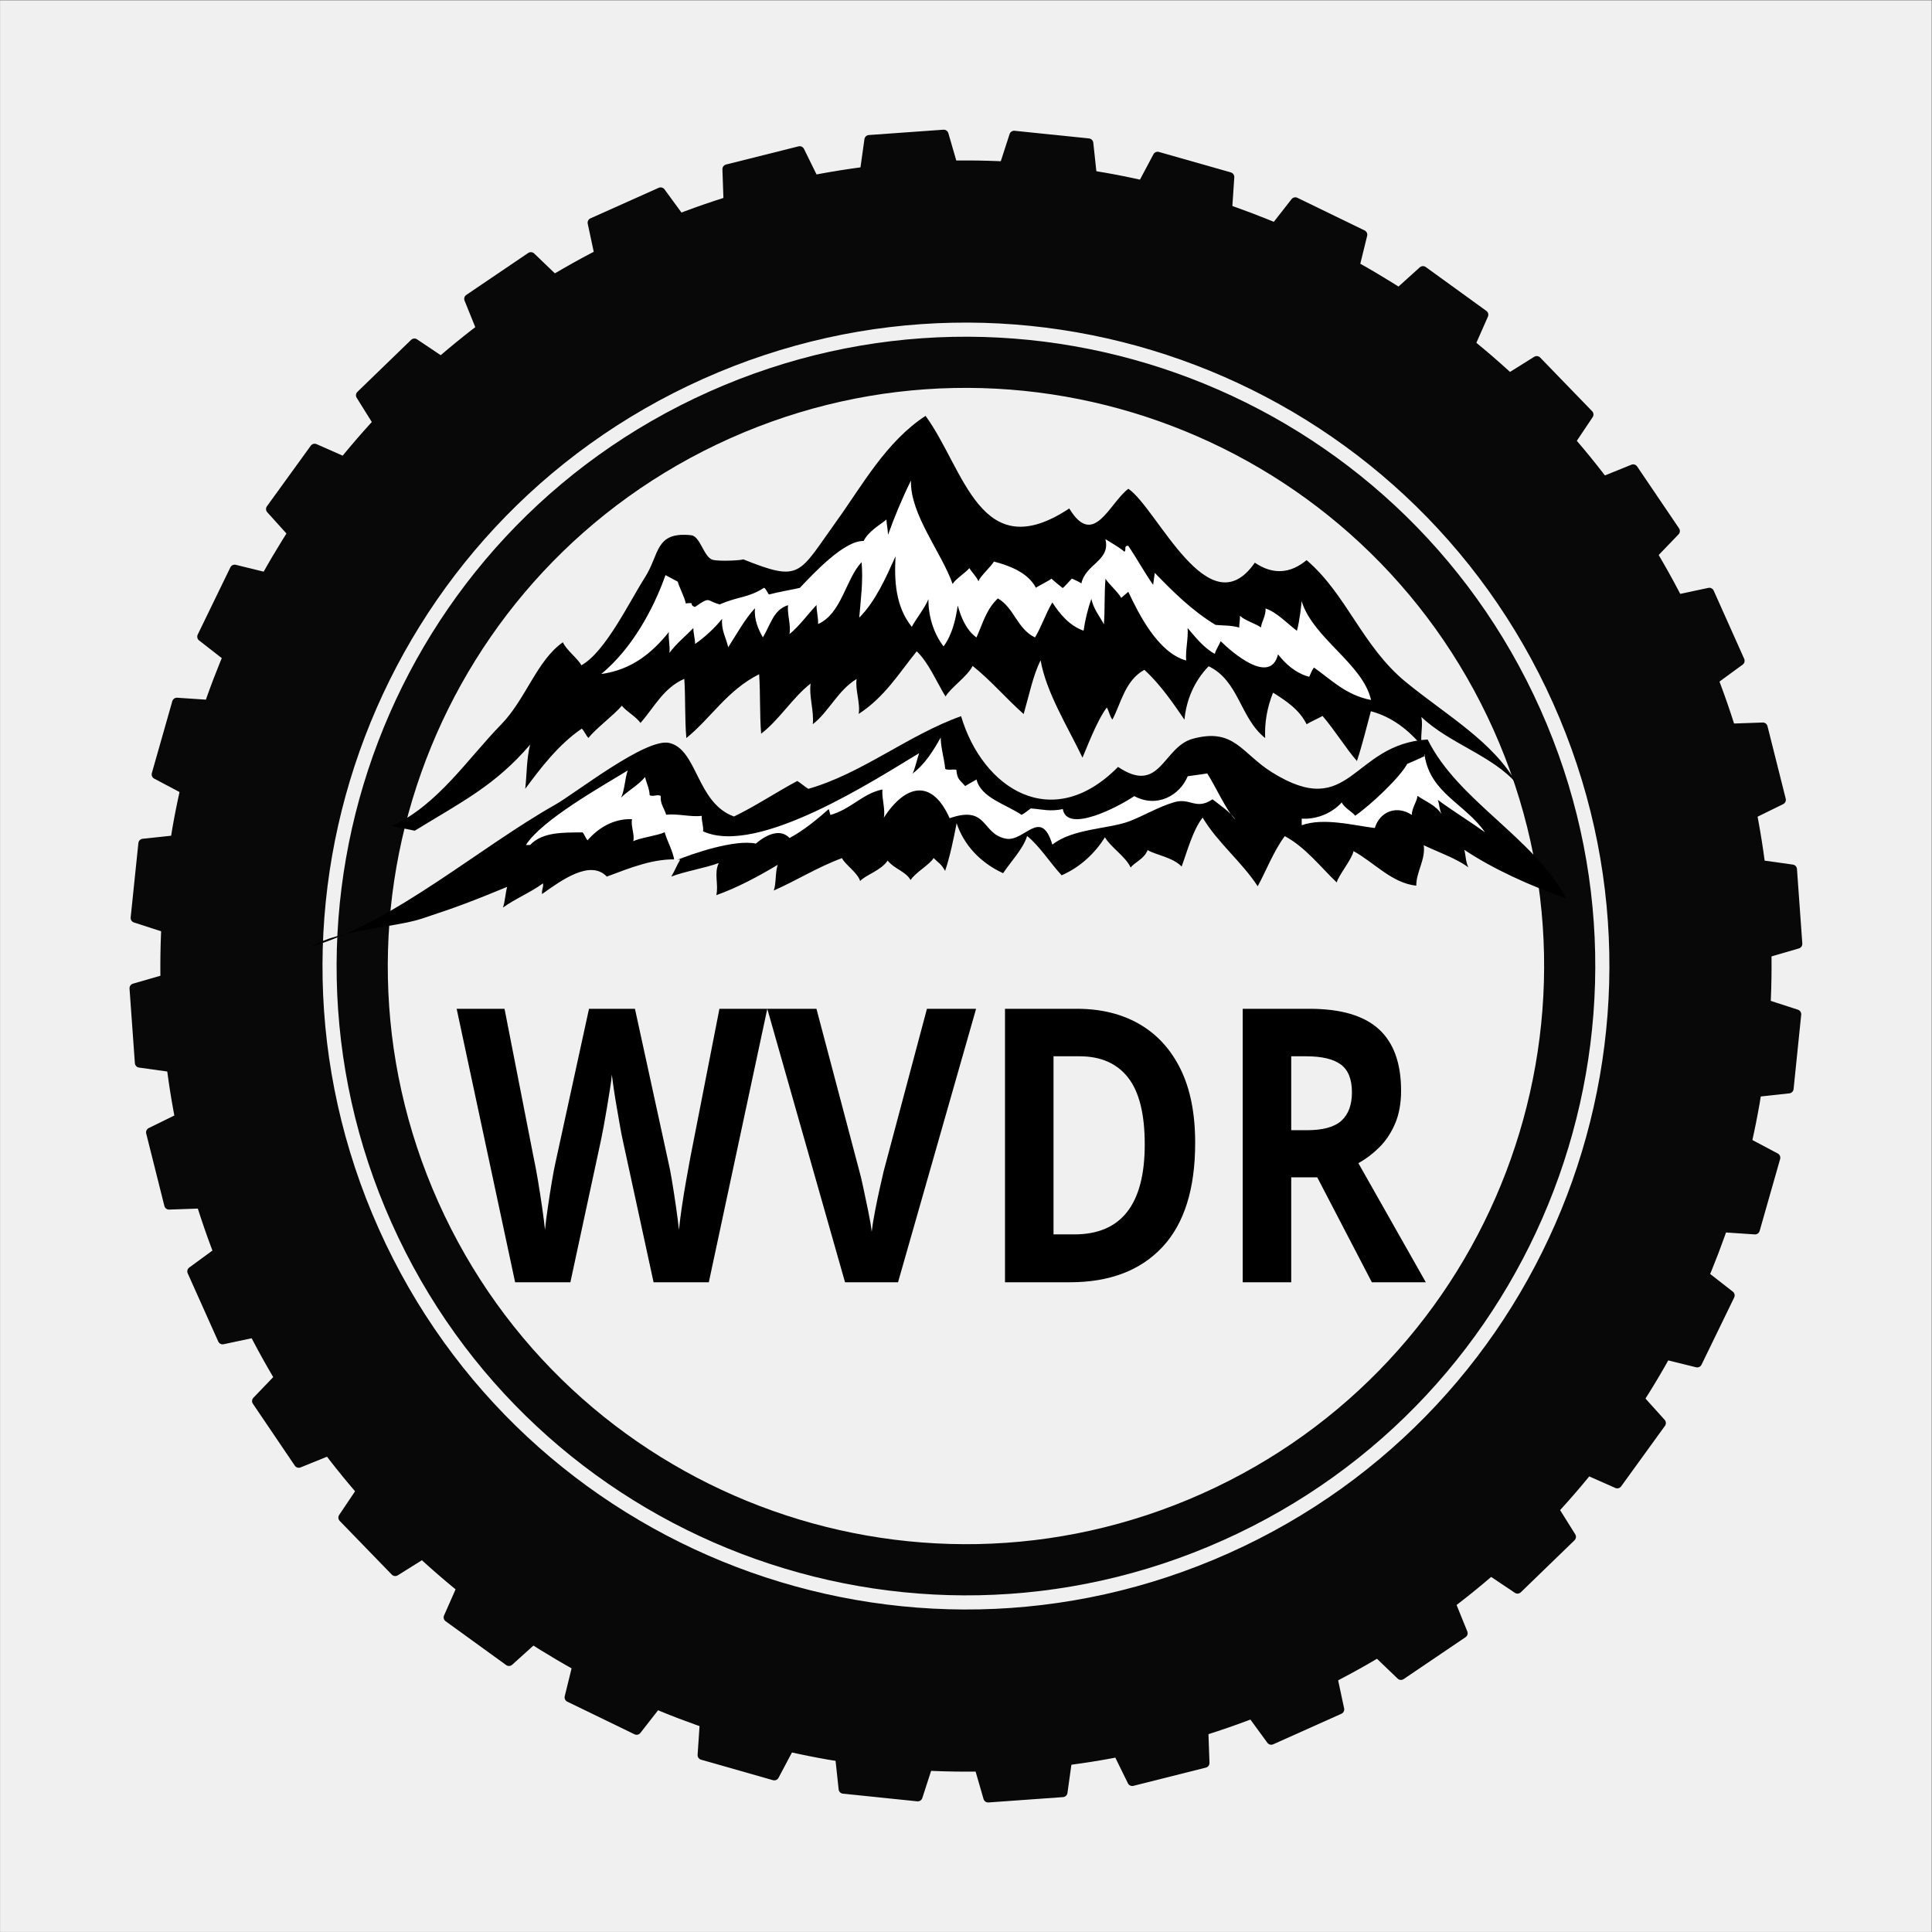
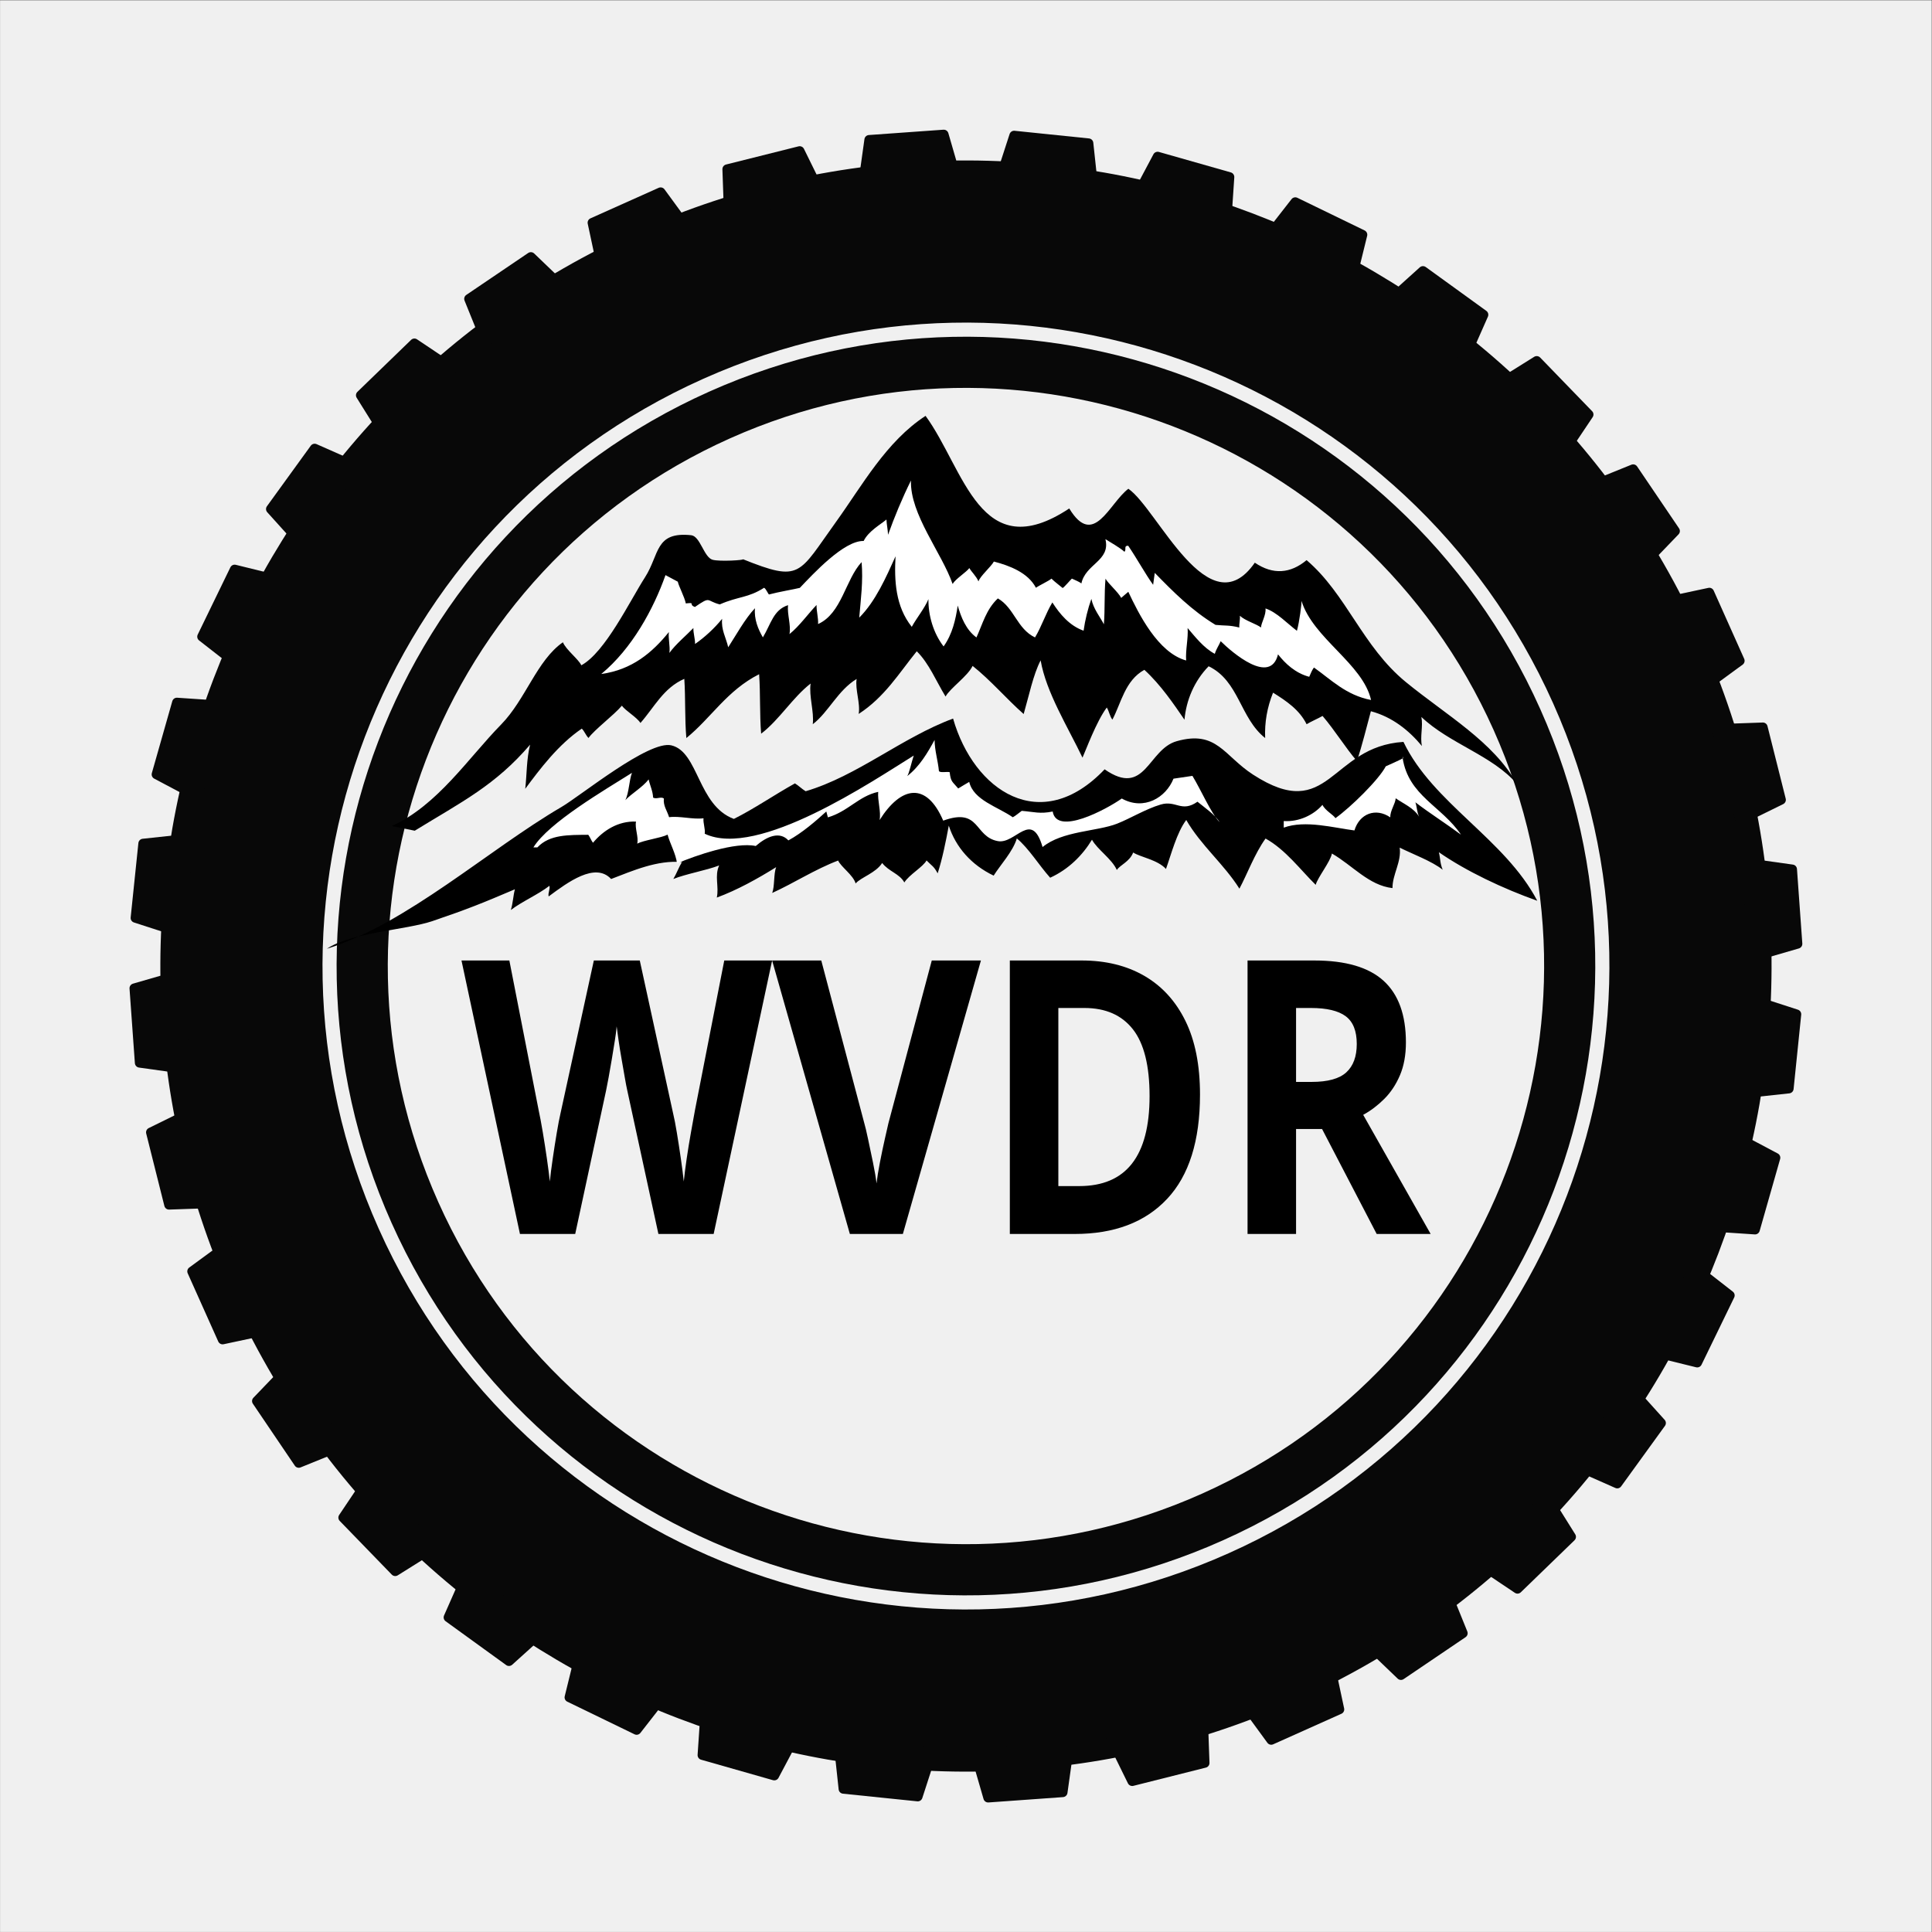
<svg xmlns="http://www.w3.org/2000/svg" version="1.1" id="svg1" width="5333.333" height="5333.333" viewBox="0 0 5333.333 5333.333">
  <defs id="defs1">
    <rect x="1473.333" y="2820" width="2564.845" height="773.333" id="rect75" />
+     <rect x="1473.333" y="2820" width="1293.333" height="773.333" id="rect75-0" />
  </defs>
  <g id="g1">
    <path id="path1" d="M -1.602,39998.4 H 39998.4 V -1.602 H -1.602 Z" style="fill:none;stroke:#000000;stroke-width:4.799;stroke-linecap:butt;stroke-linejoin:miter;stroke-miterlimit:22.926;stroke-dasharray:none;stroke-opacity:1" transform="matrix(0.1333333,0,0,-0.1333333,0,5333.333)" />
    <path id="path3" d="M 15111.6,30923 C 9078.84,28224 6375.46,21144.2 9075.2,15110.9 11773.9,9078.51 18853.6,6376.85 24886.3,9075.16 30919,11774.5 33622.4,18853.6 30923.7,24886 c -2700,6033.3 -9779.4,8736.3 -15812.1,6037 z m 16778,-5604.4 c 2938.3,-6567 -4,-14272.3 -6570.9,-17210.06 -6566.4,-2938.24 -14272.7,3.35 -17210.5,6570.06 -2938.52,6567.7 4.31,14273.6 6570.7,17211.1 6567.4,2937.8 14273,-3.7 17210.7,-6571.1" style="fill:#080808;fill-opacity:1;fill-rule:nonzero;stroke:none" transform="matrix(0.1333333,0,0,-0.1333333,0,5333.333)" />
    <path id="path4" d="M 14559.7,32156.8 C 7845.39,29153.2 4837.36,21274 7841.66,14559 10845.4,7844.68 18723.9,4837.7 25437.9,7841.71 c 6714.3,3003.59 9723,10881.89 6718.6,17595.79 -3003.4,6714.9 -10882.6,9722.7 -17596.8,6719.3 z M 35220.3,26808.5 C 38981.6,18402.7 35214.9,8538.43 26809.2,4777.86 18403,1017.29 8538.85,4782.26 4777.9,13188.1 c -3760.95,8406 5.36,18270.9 8411.2,22031.9 8406,3760.6 18271,-5.5 22031.2,-8411.5" style="fill:#080808;fill-opacity:1;fill-rule:nonzero;stroke:none" transform="matrix(0.1333333,0,0,-0.1333333,0,5333.333)" />
    <path id="path39" d="m 14391.5,35212.9 -1998.9,-894.4 -224.3,1049.7 c -10.1,45.3 13.6,91.5 56.2,110.9 l 1412.7,632.5 c 42.9,19 93.3,5.5 120.7,-32 l 633.6,-866.7" style="fill:#080808;fill-opacity:1;fill-rule:nonzero;stroke:none" transform="matrix(0.1333333,0,0,-0.1333333,0,5333.333)" />
    <path id="path40" d="m 11834.7,34007.8 -1813.8,-1227.8 -402.65,995.3 c -17.52,43.3 -2.29,93 36.2,119 l 1281.45,868.1 c 38.8,25.9 90.5,21.5 123.9,-10.9 l 774.9,-743.7" style="fill:#080808;fill-opacity:1;fill-rule:nonzero;stroke:none" transform="matrix(0.1333333,0,0,-0.1333333,0,5333.333)" />
    <path id="path41" d="m 9526.05,32377 -1572.57,-1523.5 -568.42,910.2 c -24.99,39.5 -18.57,90.9 14.84,123.6 l 1111.19,1075.8 c 33.12,32.4 85.11,37.1 123.6,11.2 l 891.36,-597.3" style="fill:#080808;fill-opacity:1;fill-rule:nonzero;stroke:none" transform="matrix(0.1333333,0,0,-0.1333333,0,5333.333)" />
    <path id="path42" d="m 7536.05,30371.1 -1283.91,-1773.5 -719.02,797.1 c -31.12,34.8 -33.8,86.4 -6.42,124.2 l 907.54,1253.1 c 27.39,37.9 77.37,51.4 120.26,32.5 l 981.55,-433.4" style="fill:#080808;fill-opacity:1;fill-rule:nonzero;stroke:none" transform="matrix(0.1333333,0,0,-0.1333333,0,5333.333)" />
    <path id="path43" d="m 5923.84,28049.4 -956.18,-1968.8 -846.07,660 c -36.48,28.7 -48.26,79 -28.05,120.9 l 675.94,1391.9 c 20.58,41.8 67.49,64.2 112.78,52.7 l 1041.58,-256.7" style="fill:#080808;fill-opacity:1;fill-rule:nonzero;stroke:none" transform="matrix(0.1333333,0,0,-0.1333333,0,5333.333)" />
    <path id="path44" d="m 4740.37,25482.4 -599.83,-2105.9 -947.75,502.9 c -41.55,21.9 -61.47,69.6 -49.02,114.5 l 423.57,1488.8 c 12.54,45 55.05,74.7 101.67,71.6 l 1071.36,-71.9" style="fill:#080808;fill-opacity:1;fill-rule:nonzero;stroke:none" transform="matrix(0.1333333,0,0,-0.1333333,0,5333.333)" />
    <path id="path45" d="m 4019.91,22749 -224.23,-2178.9 -1022.43,331 c -44.52,14.5 -72.96,58.1 -67.88,104.3 l 159.79,1540.9 c 4.69,46 41.55,83.1 87.8,87.8 l 1066.95,114.9" style="fill:#080808;fill-opacity:1;fill-rule:nonzero;stroke:none" transform="matrix(0.1333333,0,0,-0.1333333,0,5333.333)" />
    <path id="path46" d="m 3784.19,19932.3 156.73,-2183.8 -1063.6,148.6 c -46.24,6.7 -81.38,44.6 -84.83,91.2 l -110.77,1543.5 c -3.35,46.6 26.33,89.2 71.33,102.3 l 1031.14,298.2" style="fill:#080808;fill-opacity:1;fill-rule:nonzero;stroke:none" transform="matrix(0.1333333,0,0,-0.1333333,0,5333.333)" />
    <path id="path47" d="m 4042.21,17117.9 533.68,-2123.6 -1073.37,-37.4 c -46.25,-1.7 -87.8,29.4 -99,74.6 l -376.56,1500.4 c -11.2,45.2 10.83,92.4 52.67,112.7 l 962.58,473.3" style="fill:#080808;fill-opacity:1;fill-rule:nonzero;stroke:none" transform="matrix(0.1333333,0,0,-0.1333333,0,5333.333)" />
    <path id="path48" d="m 4784.61,14391.2 894.42,-1998.6 -1049.43,-223.5 c -45.29,-9.9 -91.53,13.5 -110.78,56 l -632.66,1412.5 c -18.86,42.6 -5.37,92.6 32.16,119.9 l 866.29,633.7" style="fill:#080808;fill-opacity:1;fill-rule:nonzero;stroke:none" transform="matrix(0.1333333,0,0,-0.1333333,0,5333.333)" />
    <path id="path49" d="M 5989.71,11835.3 7217.8,10021.9 6222.46,9618.59 c -43.27,-17.23 -92.87,-2.3 -118.91,36.48 l -868,1282.23 c -26.04,38.4 -21.64,90.1 10.82,123.8 l 743.34,774.2" style="fill:#080808;fill-opacity:1;fill-rule:nonzero;stroke:none" transform="matrix(0.1333333,0,0,-0.1333333,0,5333.333)" />
    <path id="path50" d="M 7620.78,9526.39 9145.09,7953.82 8235.16,7384.35 c -39.54,-24.71 -90.86,-18.58 -123.61,14.84 L 7033.78,8510.76 c -32.74,33.41 -37.53,85.11 -11.49,123.98 l 598.49,891.65" style="fill:#080808;fill-opacity:1;fill-rule:nonzero;stroke:none" transform="matrix(0.1333333,0,0,-0.1333333,0,5333.333)" />
    <path id="path51" d="m 9627.06,7535.33 1773.54,-1283.52 -796.4,-718.35 c -34.7,-31.41 -86.4,-34.47 -124.3,-7.09 l -1253.71,907.54 c -37.92,27.38 -51.42,76.98 -32.46,119.88 l 433.33,981.54" style="fill:#080808;fill-opacity:1;fill-rule:nonzero;stroke:none" transform="matrix(0.1333333,0,0,-0.1333333,0,5333.333)" />
    <path id="path52" d="m 11948.4,5923.89 1970.5,-956.18 -660.6,-846.45 c -28.7,-36.48 -79,-48.64 -120.9,-28.06 l -1392.6,675.56 c -41.9,20.3 -64.2,67.21 -52.7,112.79 l 256.3,1042.34" style="fill:#080808;fill-opacity:1;fill-rule:nonzero;stroke:none" transform="matrix(0.1333333,0,0,-0.1333333,0,5333.333)" />
    <path id="path53" d="m 14515.5,4740.04 2106.2,-599.16 -503.3,-948.8 c -21.9,-41.17 -69.5,-61.47 -114.5,-48.93 l -1489.2,424.24 c -44.9,12.45 -74.6,55.05 -71.5,101.58 l 72.3,1071.07" style="fill:#080808;fill-opacity:1;fill-rule:nonzero;stroke:none" transform="matrix(0.1333333,0,0,-0.1333333,0,5333.333)" />
    <path id="path54" d="m 17248.5,4018.62 2177.6,-224.61 -330.7,-1020.71 c -14.5,-44.62 -58.1,-72.96 -104.4,-67.88 l -1539.8,158.36 c -45.9,5.07 -83.1,41.55 -87.8,87.79 l -114.9,1067.05" style="fill:#080808;fill-opacity:1;fill-rule:nonzero;stroke:none" transform="matrix(0.1333333,0,0,-0.1333333,0,5333.333)" />
    <path id="path55" d="m 20064.8,3783.86 2184,156.73 -148.3,-1062.93 c -6.8,-45.96 -44.6,-81.38 -91.3,-84.83 l -1543.5,-110.77 c -46.6,-3.35 -89.2,26.33 -102.4,71.33 l -298.5,1030.47" style="fill:#080808;fill-opacity:1;fill-rule:nonzero;stroke:none" transform="matrix(0.1333333,0,0,-0.1333333,0,5333.333)" />
    <path id="path56" d="m 22879.3,4041.89 2123.5,533.66 38.2,-1072.69 c 1.6,-46.63 -29.4,-88.18 -74.7,-99.29 l -1500.9,-377.61 c -45.3,-11.2 -92.3,10.44 -112.9,52.28 l -473.2,963.65" style="fill:#080808;fill-opacity:1;fill-rule:nonzero;stroke:none" transform="matrix(0.1333333,0,0,-0.1333333,0,5333.333)" />
    <path id="path57" d="m 25605.7,4784.94 1999.2,894.43 223.9,-1050.1 c 9.8,-45.58 -13.5,-91.92 -56.1,-110.78 L 26360,3885.82 c -42.9,-19.24 -92.9,-5.74 -120.3,31.79 l -634,867.33" style="fill:#080808;fill-opacity:1;fill-rule:nonzero;stroke:none" transform="matrix(0.1333333,0,0,-0.1333333,0,5333.333)" />
    <path id="path58" d="m 28162.9,5989.38 1812.8,1228.76 403.2,-995.34 c 17.5,-43.28 2.3,-93.25 -36.5,-119.2 l -1281.7,-867.71 c -38.5,-26.04 -90.2,-21.93 -124,10.43 l -773.8,743.06" style="fill:#080808;fill-opacity:1;fill-rule:nonzero;stroke:none" transform="matrix(0.1333333,0,0,-0.1333333,0,5333.333)" />
    <path id="path59" d="m 30471.8,7620.07 1571.9,1524.31 569.8,-910.22 c 24.7,-39.54 18.5,-91.25 -14.9,-123.99 L 31487.1,7033.74 c -33.5,-32.75 -85.2,-37.15 -123.7,-11.11 l -891.6,597.44" style="fill:#080808;fill-opacity:1;fill-rule:nonzero;stroke:none" transform="matrix(0.1333333,0,0,-0.1333333,0,5333.333)" />
    <path id="path60" d="m 32462.2,9627.4 1283.8,1774.2 718.7,-797.7 c 31.2,-34.5 34.2,-86.5 6.8,-124.3 l -907.9,-1253.84 c -27.4,-37.82 -77.4,-51.32 -119.9,-32.36 l -981.5,434" style="fill:#080808;fill-opacity:1;fill-rule:nonzero;stroke:none" transform="matrix(0.1333333,0,0,-0.1333333,0,5333.333)" />
    <path id="path61" d="m 34073.6,11948.5 955.9,1969.4 846.8,-660 c 36.7,-28.7 48.6,-79.3 28,-121.2 l -676.2,-1391.9 c -20.3,-41.9 -67.2,-63.8 -112.5,-52.7 l -1042,256.4" style="fill:#080808;fill-opacity:1;fill-rule:nonzero;stroke:none" transform="matrix(0.1333333,0,0,-0.1333333,0,5333.333)" />
    <path id="path62" d="m 35258.4,14514.8 599.6,2106.6 948.8,-503.3 c 41.1,-22 61.5,-69.5 48.9,-114.2 l -424.5,-1489.8 c -12.6,-44.6 -55.1,-74.3 -101.7,-71.2 l -1071.1,71.9" style="fill:#080808;fill-opacity:1;fill-rule:nonzero;stroke:none" transform="matrix(0.1333333,0,0,-0.1333333,0,5333.333)" />
    <path id="path63" d="m 35978.2,17247.9 225,2178.5 1020.7,-330.9 c 44.5,-14.6 73,-57.9 68.2,-104.4 l -157.7,-1539.5 c -5.1,-46.7 -41.5,-83.4 -88.2,-88.5 l -1068,-115.2" style="fill:#080808;fill-opacity:1;fill-rule:nonzero;stroke:none" transform="matrix(0.1333333,0,0,-0.1333333,0,5333.333)" />
    <path id="path64" d="m 36213.7,20064.8 -156.8,2183.5 1062.7,-148.8 c 46.2,-6.4 81.4,-44.3 84.7,-90.9 l 110.8,-1542.9 c 3.3,-46.6 -26.3,-89.1 -71.3,-102 l -1030.1,-298.9" style="fill:#080808;fill-opacity:1;fill-rule:nonzero;stroke:none" transform="matrix(0.1333333,0,0,-0.1333333,0,5333.333)" />
    <path id="path65" d="m 35955.3,22878.6 -533.3,2124.9 1072.7,37.5 c 46.6,1.3 88.1,-29.4 99.2,-74.7 l 377.4,-1501.6 c 11.5,-44.9 -10.6,-92.2 -52.4,-112.8 l -963.6,-473.3" style="fill:#080808;fill-opacity:1;fill-rule:nonzero;stroke:none" transform="matrix(0.1333333,0,0,-0.1333333,0,5333.333)" />
    <path id="path66" d="m 35213.2,25606.4 -894,1998.4 1050.1,223.7 c 45.6,9.8 91.8,-13.9 110.8,-56.4 l 631.6,-1412.2 c 19.2,-42.5 5.7,-92.9 -31.8,-120.2 l -866.7,-633.3" style="fill:#080808;fill-opacity:1;fill-rule:nonzero;stroke:none" transform="matrix(0.1333333,0,0,-0.1333333,0,5333.333)" />
    <path id="path67" d="m 34008.4,28163.2 -1227.7,1812.4 995.1,403 c 43.1,17.5 93.1,2.3 119.2,-36.2 l 868,-1281.4 c 26,-38.5 22,-90.6 -10.5,-124 l -744.1,-773.8" style="fill:#080808;fill-opacity:1;fill-rule:nonzero;stroke:none" transform="matrix(0.1333333,0,0,-0.1333333,0,5333.333)" />
    <path id="path68" d="m 32377.1,30471.8 -1523.7,1572 910,568.7 c 39.8,24.7 91.2,18.2 123.9,-14.9 l 1075.8,-1110.9 c 32.8,-33 37.2,-85.1 11.1,-123.6 l -597.1,-891.3" style="fill:#080808;fill-opacity:1;fill-rule:nonzero;stroke:none" transform="matrix(0.1333333,0,0,-0.1333333,0,5333.333)" />
    <path id="path69" d="m 30371.5,32461.2 -1774.2,1284.1 797.4,719.1 c 34.5,31.4 86.5,34.1 124.3,6.8 l 1254.1,-907.5 c 37.8,-27.4 51.3,-77.8 32.4,-120.3 l -434,-982.2" style="fill:#080808;fill-opacity:1;fill-rule:nonzero;stroke:none" transform="matrix(0.1333333,0,0,-0.1333333,0,5333.333)" />
    <path id="path70" d="m 28049,34074 -1970.1,955.9 660.7,846.7 c 28.7,36.8 79.3,48.6 121.2,28.3 l 1391.9,-675.8 c 41.9,-20.6 63.8,-67.6 52.7,-112.5 L 28049,34074" style="fill:#080808;fill-opacity:1;fill-rule:nonzero;stroke:none" transform="matrix(0.1333333,0,0,-0.1333333,0,5333.333)" />
    <path id="path71" d="m 25482.8,35257.8 -2106,599.6 503.6,948 c 22,41.3 69.6,61.2 114.2,48.6 l 1488.5,-423.5 c 44.6,-12.5 74.3,-55.1 71.6,-101.7 l -71.9,-1071" style="fill:#080808;fill-opacity:1;fill-rule:nonzero;stroke:none" transform="matrix(0.1333333,0,0,-0.1333333,0,5333.333)" />
    <path id="path72" d="m 22750.3,35977.9 -2178.8,225.3 331.2,1021.4 c 14.6,44.6 58.1,72.9 104.4,67.8 l 1539.9,-158.7 c 46.5,-4.7 83.4,-41.6 88.5,-87.8 l 114.8,-1068" style="fill:#080808;fill-opacity:1;fill-rule:nonzero;stroke:none" transform="matrix(0.1333333,0,0,-0.1333333,0,5333.333)" />
    <path id="path73" d="m 19933.1,36212.9 -2184.7,-156.3 149,1062.9 c 6.4,46.3 44.2,81.4 90.8,84.8 l 1544,110.4 c 46.5,3.4 89.1,-26.3 102.3,-71.2 l 298.6,-1030.6" style="fill:#080808;fill-opacity:1;fill-rule:nonzero;stroke:none" transform="matrix(0.1333333,0,0,-0.1333333,0,5333.333)" />
    <path id="path74" d="m 17118.9,35954.6 -2124.5,-533.6 -37.6,1073 c -1.6,46.6 29.4,88.1 74.3,99.6 l 1501.4,376.3 c 45,11.2 92.3,-10.5 112.9,-52.4 l 473.5,-962.9" style="fill:#080808;fill-opacity:1;fill-rule:nonzero;stroke:none" transform="matrix(0.1333333,0,0,-0.1333333,0,5333.333)" />
-     <text xml:space="preserve" id="text75" style="font-style:normal;font-variant:normal;font-weight:800;font-stretch:normal;font-size:682.667px;font-family:Cantarell;-inkscape-font-specification:'Cantarell, Ultra-Bold';font-variant-ligatures:normal;font-variant-caps:normal;font-variant-numeric:normal;font-variant-east-asian:normal;text-align:start;writing-mode:lr-tb;direction:ltr;white-space:pre;shape-inside:url(#rect75);display:inline;fill:#000000;fill-opacity:1" transform="matrix(1.298983,0,0,1.548788,-653.2229,-1777.348)">
-       <tspan x="1473.334" y="3433.044" id="tspan1">WVDR</tspan>
+     <text xml:space="preserve" id="text75" style="font-style:normal;font-variant:normal;font-weight:800;font-stretch:normal;font-size:682.667px;font-family:Cantarell;-inkscape-font-specification:'Cantarell, Ultra-Bold';font-variant-ligatures:normal;font-variant-caps:normal;font-variant-numeric:normal;font-variant-east-asian:normal;text-align:start;writing-mode:lr-tb;direction:ltr;white-space:pre;shape-inside:url(#rect75);display:inline;fill:#000000;fill-opacity:1" transform="matrix(1.298983,0,0,1.548788,-639.8896,-1910.681)">
+       <tspan x="1473.334" y="3433.044" id="tspan2">WVDR</tspan>
    </text>
    <path id="path78" d="m 1081.423,2280.392 c 126.812,-57.637 211.237,-187.793 301.795,-280.197 67.82,-69.198 99.113,-177.661 170.724,-227.185 8.478,20.81 42.935,46.412 50.788,63.565 65.906,-35.65 133.883,-177.577 175.959,-243.16 40.396,-63.06 26.878,-126.583 127.437,-115.904 24.925,2.69 34.965,60.874 58.835,67.684 19.299,5.549 90.363,1.135 83.682,-1.555 161.309,64.615 152.558,42.166 257.727,-103.713 71.532,-99.341 137.751,-221.005 246.671,-291.926 107.474,147.35 150.604,418.551 396.65,255.646 67.43,111.028 109.857,-13.957 163.184,-54.4 80.518,54.946 222.097,386.937 349.066,204.063 50.279,34.179 98.567,30.017 142.908,-7.063 110.326,94.001 153.925,238.325 274.018,336.573 111.654,91.395 241.904,164.629 306.834,281.627 -66.61,-78.489 -186.234,-111.238 -263.938,-185.228 5.118,26.275 -4.18,53.98 1.524,80.213 -35.395,-42.587 -81.182,-80.086 -140.954,-96.062 -12.853,47.211 -23.206,91.311 -38.481,137.429 -29.691,-33.8 -61.14,-85.005 -94.894,-124.397 -11.408,6.643 -33.207,16.017 -44.029,22.87 -19.768,-39.77 -55.28,-63.859 -92.628,-87.149 -16.408,40.779 -23.597,82.272 -21.8,125.279 -69.735,-55.283 -71.884,-157.776 -156.074,-198.177 -40.2,41.367 -61.922,94.338 -66.649,147.561 -28.949,-42.124 -65.555,-96.524 -110.756,-137.723 -53.561,29.386 -64.187,92.446 -88.253,137.513 -7.423,-9.501 -9.142,-23.5 -15.471,-33.464 -28.675,38.298 -58.288,119.184 -67.039,138.396 -40.005,-83.702 -100.637,-180.857 -115.522,-268.552 -20.159,38.13 -32.66,99.088 -46.881,148.191 -48.209,-42.629 -90.831,-93.119 -140.955,-132.889 -13.517,28.419 -61.687,61 -74.697,84.543 -26.683,-43.806 -45.474,-91.269 -79.463,-124.985 -49.225,60.79 -88.487,126.415 -160.371,173.037 5.196,-29.176 -10.236,-67.264 -5.626,-96.566 -51.959,31.53 -77.47,91.563 -121.07,124.943 4.063,-35.145 -10.978,-77.312 -5.938,-112.289 -49.42,38.215 -86.104,99.845 -136.579,138.438 -4.454,-54.232 -1.719,-110.103 -5.586,-164.167 -88.839,44.857 -132.008,120.277 -200.884,176.19 -4.688,-53.685 -2.032,-109.683 -5.626,-163.452 -57.585,25.098 -82.823,78.405 -121.069,121.79 -10.626,-16.396 -41.294,-33.59 -51.256,-47.673 -22.893,26.864 -74.736,65.288 -92.199,89.125 -8.243,-8.492 -10.626,-18.161 -18.518,-25.812 -65.203,44.352 -115.053,111.028 -156.113,166.142 4.61,-39.518 3.321,-81.684 13.478,-121.832 -96.184,112.247 -187.757,157.272 -318.437,237.484" style="fill:#000000;fill-opacity:1;fill-rule:nonzero;stroke:none;stroke-width:0.405" />
-     <path id="path79" d="m 862.333,2612.467 c 230.301,-70.039 461.111,-273.008 670.668,-391.309 55.358,-31.236 250.265,-185.103 314.491,-170.262 78.174,18.035 75.087,165.722 178.654,203.096 57.859,-27.788 115.131,-66.087 174.67,-98.079 9.532,5.339 19.768,15.344 30.629,21.651 147.362,-41.788 276.127,-148.738 421.653,-200.573 59.07,199.396 250.812,325.18 433.334,140.078 117.006,78.657 123.374,-55.073 206.119,-77.648 114.506,-31.236 134.548,39.812 218.347,92.278 219.285,137.05 219.48,-77.564 430.091,-90.344 84.112,169.59 290.192,267.964 382.664,438.562 -97.864,-33.548 -203.345,-81.684 -281.363,-133.982 4.493,17.951 3.126,30.521 10.978,48.388 -30.473,-23.5 -84.932,-42.797 -123.062,-61.084 5.548,39.56 -20.784,73.654 -20.588,111.7 -67.626,-7.315 -114.584,-62.976 -173.185,-95.431 -4.375,22.617 -40.982,66.297 -46.412,86.476 -43.834,-41.662 -86.143,-97.197 -143.377,-127.844 -31.332,42.04 -52.468,98.332 -74.736,138.354 -43.99,-67.558 -110.443,-119.73 -152.05,-189.601 -27.23,34.852 -43.247,95.683 -57.976,135.243 -23.87,-25.518 -73.564,-32.665 -93.761,-45.446 -10.392,25.729 -37.075,34.011 -46.803,48.262 -13.947,-30.563 -55.71,-56.418 -71.024,-83.618 -26.917,42.839 -66.727,81.726 -119.585,104.974 -32.66,-35.271 -60.711,-80.675 -95.324,-108.505 -11.017,36.197 -48.014,74.243 -66.258,102.704 -64.109,-29.47 -108.724,-79.077 -128.336,-138.059 -8.399,43.974 -18.362,91.689 -31.801,131.796 -11.329,-20.348 -16.135,-20.095 -31.762,-35.608 -10.353,18.119 -49.85,39.434 -63.484,60.706 -14.143,-24.51 -44.224,-29.89 -63.445,-53.685 -18.361,27.831 -61.023,39.56 -75.868,56.544 -6.642,-22.996 -42.154,-45.865 -50.045,-63.312 -66.18,24.173 -127.359,62.766 -188.539,89.462 7.306,-17.951 3.829,-53.307 11.369,-71.258 -53.092,31.95 -112.084,63.565 -169.825,83.996 6.876,-29.933 -7.11,-59.781 6.798,-88.705 -37.27,13.873 -95.285,23.375 -131.071,37.458 9.415,-15.555 15.666,-32.371 24.534,-46.748 -70.36,-5.97 -140.095,23.711 -202.485,46.748 -45.553,-47.547 -124.312,9.249 -178.615,48.136 -2.539,-9.081 4.805,-20.39 2.266,-29.386 -33.364,24.804 -78.252,43.133 -110.404,66.844 5.899,-17.615 6.602,-38.719 11.603,-57.217 -94.269,38.719 -133.61,54.232 -235.888,87.822 -74.384,24.383 -233.974,31.698 -301.795,76.429" style="fill:#000000;fill-opacity:1;fill-rule:nonzero;stroke:none;stroke-width:0.405" />
+     <path id="path79" d="m 902.333,2619.133 c 222.317,-70.039 445.125,-273.008 647.417,-391.309 53.439,-31.236 241.588,-185.103 303.588,-170.262 75.463,18.035 72.484,165.722 172.461,203.096 55.853,-27.788 111.14,-66.087 168.614,-98.079 9.202,5.339 19.082,15.344 29.567,21.651 142.253,-41.788 266.554,-148.738 407.035,-200.573 57.022,199.396 242.116,325.18 418.311,140.078 112.95,78.657 119.097,-55.073 198.973,-77.648 110.536,-31.236 129.883,39.812 210.777,92.278 211.682,137.05 211.871,-77.564 415.181,-90.344 81.196,169.59 280.131,267.964 369.397,438.562 -94.471,-33.548 -196.295,-81.684 -271.608,-133.982 4.337,17.951 3.017,30.521 10.597,48.388 -29.416,-23.5 -81.988,-42.797 -118.796,-61.084 5.355,39.56 -20.063,73.654 -19.875,111.7 -65.281,-7.315 -110.612,-62.976 -167.181,-95.431 -4.224,22.617 -39.561,66.297 -44.803,86.476 -42.314,-41.662 -83.157,-97.197 -138.406,-127.844 -30.246,42.04 -50.649,98.332 -72.145,138.354 -42.465,-67.558 -106.614,-119.73 -146.778,-189.601 -26.286,34.852 -41.748,95.683 -55.966,135.243 -23.043,-25.518 -71.013,-32.665 -90.511,-45.446 -10.032,25.729 -35.789,34.011 -45.18,48.262 -13.463,-30.563 -53.779,-56.418 -68.562,-83.618 -25.984,42.839 -64.414,81.726 -115.439,104.974 -31.528,-35.271 -58.606,-80.675 -92.019,-108.505 -10.635,36.197 -46.349,74.243 -63.961,102.704 -61.887,-29.47 -104.955,-79.077 -123.887,-138.059 -8.108,43.974 -17.725,91.689 -30.698,131.796 -10.937,-20.348 -15.575,-20.095 -30.661,-35.608 -9.994,18.119 -48.121,39.434 -61.283,60.706 -13.652,-24.51 -42.691,-29.89 -61.246,-53.685 -17.725,27.831 -58.907,39.56 -73.238,56.544 -6.411,-22.996 -40.692,-45.865 -48.31,-63.312 -63.886,24.173 -122.944,62.766 -182.002,89.462 7.052,-17.951 3.696,-53.307 10.974,-71.258 -51.252,31.95 -108.198,63.565 -163.938,83.996 6.638,-29.933 -6.864,-59.781 6.562,-88.705 -35.978,13.873 -91.982,23.375 -126.527,37.458 9.089,-15.555 15.123,-32.371 23.684,-46.748 -67.921,-5.97 -135.238,23.711 -195.465,46.748 -43.973,-47.547 -120.002,9.249 -172.423,48.136 -2.451,-9.081 4.639,-20.39 2.187,-29.386 -32.207,24.804 -75.539,43.133 -106.576,66.844 5.695,-17.615 6.373,-38.719 11.201,-57.217 -91.001,38.719 -128.978,54.232 -227.71,87.822 -71.805,24.383 -225.862,31.698 -291.332,76.429" style="fill:#000000;fill-opacity:1;fill-rule:nonzero;stroke:none;stroke-width:0.398" />
    <path id="path80" d="m 1837.1,1587.613 c -32.777,92.951 -92.316,202.885 -177.287,272.966 85.166,-11.687 140.916,-59.235 186.663,-115.778 -2.305,17.573 3.985,38.887 1.446,57.595 17.268,-24.173 47.428,-49.019 66.219,-68.736 -0.625,13.747 5.04,30.269 4.571,44.016 26.761,-18.413 53.913,-43.638 74.814,-69.492 -3.36,29.848 10.665,51.919 16.721,78.573 20.159,-30.942 46.295,-78.699 73.876,-107.791 -2.813,30.605 8.751,57.973 21.838,80.507 22.308,-37.079 29.066,-75.966 69.423,-88.915 -2.735,24.804 8.712,55.535 3.946,79.834 26.605,-20.978 52.741,-57.511 74.775,-80.296 -0.469,16.564 5.313,36.112 4.219,52.592 65.36,-29.176 75.361,-122.673 120.132,-170.935 4.61,52.214 -2.266,102.998 -6.524,153.236 45.201,-45.025 74.384,-112.121 100.246,-169.337 -3.75,66.76 -0.313,138.354 44.81,194.73 12.15,-22.786 35.942,-51.752 45.943,-76.429 -0.508,44.941 13.361,93.413 41.88,130.535 24.3,-33.884 33.285,-74.285 39.028,-112.794 9.181,32.245 22.776,66.844 51.647,88.032 17.307,-37.836 26.839,-77.48 59.148,-107.791 45.279,25.981 52.741,83.786 102.552,107.707 18.322,-30.353 29.379,-65.961 47.897,-96.608 20.354,31.992 47.232,64.237 86.182,78.026 4.102,-29.302 11.876,-60.916 21.487,-87.822 5.587,27.788 24.144,49.776 34.536,70.123 3.321,-41.409 0.742,-84.543 4.532,-125.952 6.876,13.117 34.301,36.323 43.325,53.097 4.805,-3.994 14.064,-12.486 19.573,-16.816 28.402,60.201 81.612,168.034 159.707,189.601 -2.227,-28.671 6.212,-61.042 3.985,-89.587 19.885,23.122 44.732,55.409 75.126,71.216 3.672,-12.99 11.212,-22.87 16.174,-34.893 31.683,31.194 136.97,122.337 158.301,36.323 19.729,25.266 47.974,51.962 86.143,61.967 4.922,-10.468 6.172,-15.975 13.009,-25.644 47.271,33.422 88.644,76.513 157.714,89.671 -23.089,-100.56 -160.019,-169.8 -192.054,-273.555 0.625,7.147 -5.665,58.057 -12.658,82.525 -25.55,-19.128 -55.905,-51.667 -86.729,-61.673 2.031,18.33 -11.447,38.172 -12.502,52.592 -12.033,-9.753 -43.365,-18.456 -58.288,-32.413 1.133,10.805 -2.266,22.45 -1.485,32.455 -28.558,-7.147 -39.77,-4.54 -65.672,-7.273 -65.516,-39.728 -116.538,-91.017 -167.716,-143.525 -1.211,10.384 -3.164,22.113 -4.532,32.876 -21.643,-30.017 -45.084,-73.066 -68.836,-107.833 -13.478,0.041 -3.751,10.384 -10.47,16.648 -9.845,-9.754 -39.575,-26.738 -52.428,-34.809 14.767,60.412 -55.905,68.063 -66.61,123.598 5.938,-1.177 -27.503,-15.345 -26.019,-14.672 -3.672,3.237 -21.995,24.888 -25.433,25.939 -7.657,-6.6 -20.901,-16.102 -30.902,-25.897 -6.368,5.928 -33.285,18.371 -42.857,25.224 -21.721,-41.536 -72.04,-60.874 -116.069,-72.393 -7.345,13.957 -38.286,40.442 -42.544,54.862 -5.782,-14.252 -20.081,-27.158 -25.12,-36.869 -8.478,11.519 -38.013,29.807 -46.256,43.932 -29.848,-85.846 -118.022,-192.586 -114.975,-285.62 -23.948,48.346 -46.099,101.653 -63.211,149.831 -0.547,-13.369 -3.907,-28.713 -4.493,-42.166 -15.431,13.369 -49.381,31.656 -62.859,59.234 -54.46,-1.429 -139.001,90.512 -176.232,129.483 -17.268,4.204 -58.484,11.057 -85.01,18.203 -2.617,-1.051 -7.735,-15.134 -13.595,-18.497 -44.888,28.629 -70.673,23.29 -122.398,45.95 -38.559,-9.879 -23.48,-23.963 -68.563,7.063 -19.378,-7.105 3.672,-13.117 -25.159,-9.795 -3.555,-17.867 -19.924,-48.346 -22.112,-59.991" style="fill:#ffffff;fill-opacity:1;fill-rule:nonzero;stroke:none;stroke-width:0.405" />
-     <path id="path81" d="m 1451.819,2332.564 c 43.326,-68.189 203.931,-158.659 281.284,-205.786 -8.048,20.011 -8.399,55.535 -18.948,75.378 17.659,-18.161 49.186,-35.482 66.571,-57.216 3.829,16.9 12.033,32.413 12.697,49.986 8.712,5.802 22.62,-3.615 30.668,2.691 -2.031,20.81 9.142,32.917 15.002,51.583 29.73,-3.994 68.251,6.937 98.254,2.985 -1.641,12.78 5.586,30.017 3.438,42.671 151.073,69.703 479.433,-145.585 596.518,-215.75 -6.056,17.194 -12.892,49.355 -18.635,56.712 35.668,-26.864 58.484,-64.868 78.174,-99.845 0.312,29.764 9.532,56.502 12.462,86.308 5.391,4.961 22.815,0.589 30.629,2.691 3.047,27.578 8.243,26.149 24.339,44.941 9.532,-5.97 22.581,-12.78 31.449,-18.119 12.072,50.406 81.104,68.441 124.351,97.617 7.266,-3.489 19.338,-13.411 25.511,-17.699 34.418,2.691 51.92,9.123 88.37,1.808 11.369,67.642 152.597,-5.465 197.172,-35.86 63.054,34.01 125.914,-2.186 147.596,-54.778 11.993,-1.85 41.216,-6.054 54.03,-7.735 24.417,38.593 52.741,102.704 77.627,127.844 -12.228,-20.137 -44.185,-41.41 -63.211,-56.502 -45.865,30.941 -60.75,-4.877 -105.052,7.819 -43.052,12.36 -86.338,38.383 -124.585,52.844 -57.155,21.65 -156.113,19.675 -212.487,64.489 -31.332,-104.26 -76.923,-7.189 -127.75,-16.396 -68.485,-12.36 -49.459,-93.749 -155.8,-56.502 -48.17,-108.421 -120.522,-95.347 -181.624,-1.598 4.61,-23.374 -6.172,-53.769 -3.946,-77.816 -55.515,11.519 -85.831,54.022 -143.611,70.375 -1.563,-5.381 -3.008,-10.804 -4.493,-16.227 -30.004,26.401 -69.383,59.445 -108.255,79.792 -24.847,-25.729 -60.828,-11.645 -93.175,15.471 -58.015,-11.981 -171.701,26.275 -224.637,48.052 -3.672,-27.41 -19.69,-53.475 -26.956,-79.414 -18.479,9.291 -68.641,15.303 -86.651,24.93 4.532,-17.951 -7.462,-42.965 -3.438,-61 -51.608,-1.934 -93.879,24.93 -122.866,58.52 -5.548,-7.105 -8.126,-15.176 -13.361,-22.029 -56.14,0.588 -110.209,-1.345 -145.291,34.767" style="fill:#ffffff;fill-opacity:1;fill-rule:nonzero;stroke:none;stroke-width:0.405" />
-     <path id="path82" d="m 3593.408,2259.876 c 44.849,2.775 86.299,-17.783 110.482,-44.688 8.048,16.017 30.746,27.032 37.075,36.701 44.029,-30.479 123.999,-106.446 143.65,-143.105 0.977,-0.589 38.208,-16.228 49.303,-22.323 -0.313,-6.937 -0.743,-7.105 -1.211,-0.504 17.034,104.638 111.342,132.258 166.583,211.546 -42.388,-30.437 -88.214,-58.394 -130.211,-89.419 4.532,11.981 4.024,26.275 10.665,39.77 -15.275,-24.51 -44.967,-35.818 -66.766,-50.827 -1.562,16.732 -15.9,33.59 -15.588,52.592 -41.177,-27.284 -87.784,-10.51 -102.239,36.154 -57.585,-6.979 -140.72,-29.428 -201.743,-7.735" style="fill:#ffffff;fill-opacity:1;fill-rule:nonzero;stroke:none;stroke-width:0.405" />
+     <path id="path81" d="m 1472.48,2339.23 c 41.904,-68.189 197.241,-158.659 272.056,-205.786 -7.784,20.011 -8.124,55.535 -18.326,75.378 17.079,-18.161 47.572,-35.482 64.387,-57.216 3.703,16.9 11.638,32.413 12.281,49.986 8.426,5.802 21.878,-3.615 29.662,2.691 -1.965,20.81 8.842,32.917 14.51,51.583 28.755,-3.994 66.012,6.937 95.031,2.985 -1.587,12.78 5.403,30.017 3.325,42.671 146.117,69.703 463.705,-145.585 576.949,-215.75 -5.857,17.194 -12.469,49.355 -18.024,56.712 34.498,-26.864 56.565,-64.868 75.609,-99.845 0.302,29.764 9.22,56.502 12.053,86.308 5.214,4.961 22.067,0.589 29.624,2.691 2.947,27.578 7.973,26.149 23.541,44.941 9.22,-5.97 21.84,-12.78 30.417,-18.119 11.676,50.406 78.443,68.441 120.272,97.617 7.028,-3.489 18.704,-13.411 24.674,-17.699 33.289,2.691 50.217,9.123 85.471,1.808 10.996,67.642 147.591,-5.465 190.704,-35.86 60.986,34.01 121.783,-2.186 142.754,-54.778 11.6,-1.85 39.864,-6.054 52.258,-7.735 23.616,38.593 51.011,102.704 75.08,127.844 -11.827,-20.137 -42.736,-41.41 -61.137,-56.502 -44.361,30.941 -58.757,-4.877 -101.606,7.819 -41.64,12.36 -83.506,38.383 -120.498,52.844 -55.28,21.65 -150.991,19.675 -205.516,64.489 -30.304,-104.26 -74.4,-7.189 -123.559,-16.396 -66.238,-12.36 -47.837,-93.749 -150.689,-56.502 -46.59,-108.421 -116.569,-95.347 -175.665,-1.598 4.459,-23.374 -5.97,-53.769 -3.816,-77.816 -53.694,11.519 -83.015,54.022 -138.9,70.375 -1.511,-5.381 -2.909,-10.804 -4.345,-16.227 -29.019,26.401 -67.107,59.445 -104.704,79.792 -24.032,-25.729 -58.832,-11.645 -90.119,15.471 -56.112,-11.981 -166.068,26.275 -217.267,48.052 -3.552,-27.41 -19.044,-53.475 -26.072,-79.414 -17.873,9.291 -66.389,15.303 -83.809,24.93 4.383,-17.951 -7.217,-42.965 -3.325,-61 -49.915,-1.934 -90.799,24.93 -118.836,58.52 -5.366,-7.105 -7.86,-15.176 -12.923,-22.029 -54.298,0.588 -106.593,-1.345 -140.525,34.767" style="fill:#ffffff;fill-opacity:1;fill-rule:nonzero;stroke:none;stroke-width:0.399" />
+     <path id="path82" d="m 3543.813,2266.543 c 43.378,2.775 83.468,-17.783 106.858,-44.688 7.784,16.017 29.737,27.032 35.859,36.701 42.584,-30.479 119.931,-106.446 138.938,-143.105 0.945,-0.589 36.954,-16.228 47.686,-22.323 -0.302,-6.937 -0.718,-7.105 -1.172,-0.504 16.475,104.638 107.689,132.258 161.118,211.546 -40.998,-30.437 -85.32,-58.394 -125.939,-89.419 4.383,11.981 3.892,26.275 10.316,39.77 -14.774,-24.51 -43.491,-35.818 -64.576,-50.827 -1.511,16.732 -15.379,33.59 -15.076,52.592 -39.826,-27.284 -84.904,-10.51 -98.885,36.154 -55.696,-6.979 -136.104,-29.428 -195.125,-7.735" style="fill:#ffffff;fill-opacity:1;fill-rule:nonzero;stroke:none;stroke-width:0.399" />
  </g>
+   <g id="layer1" />
</svg>
